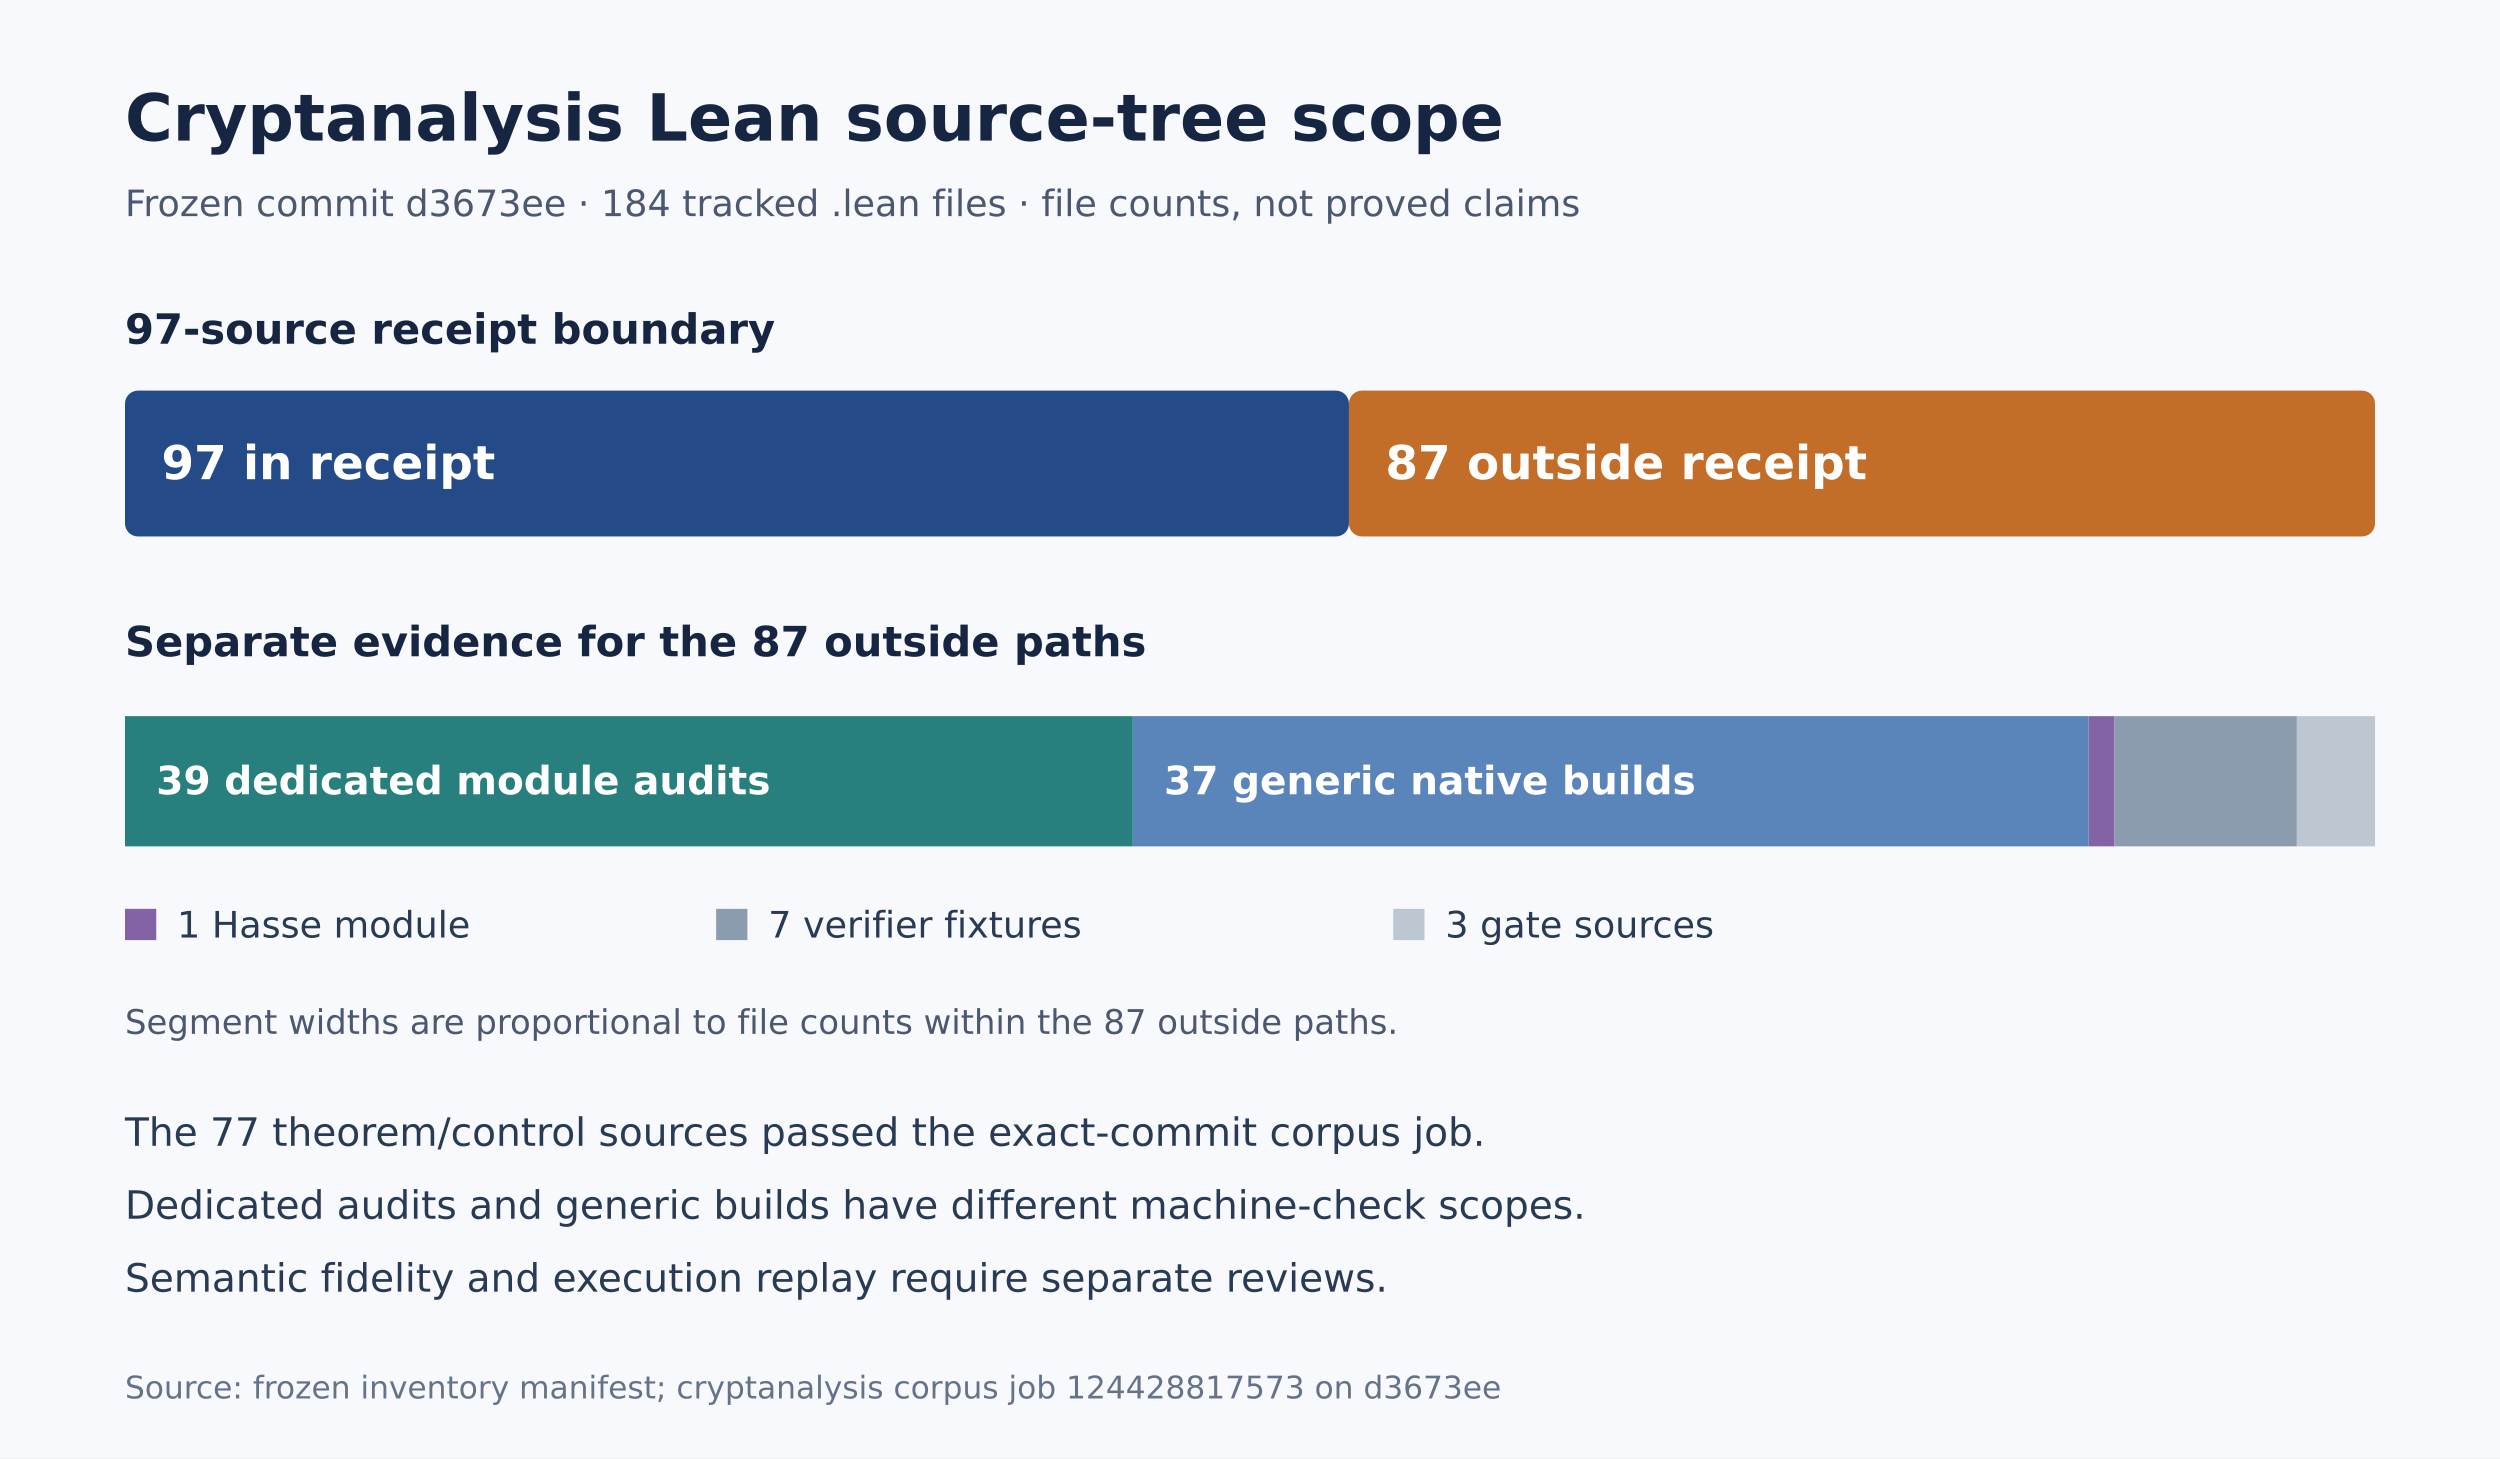
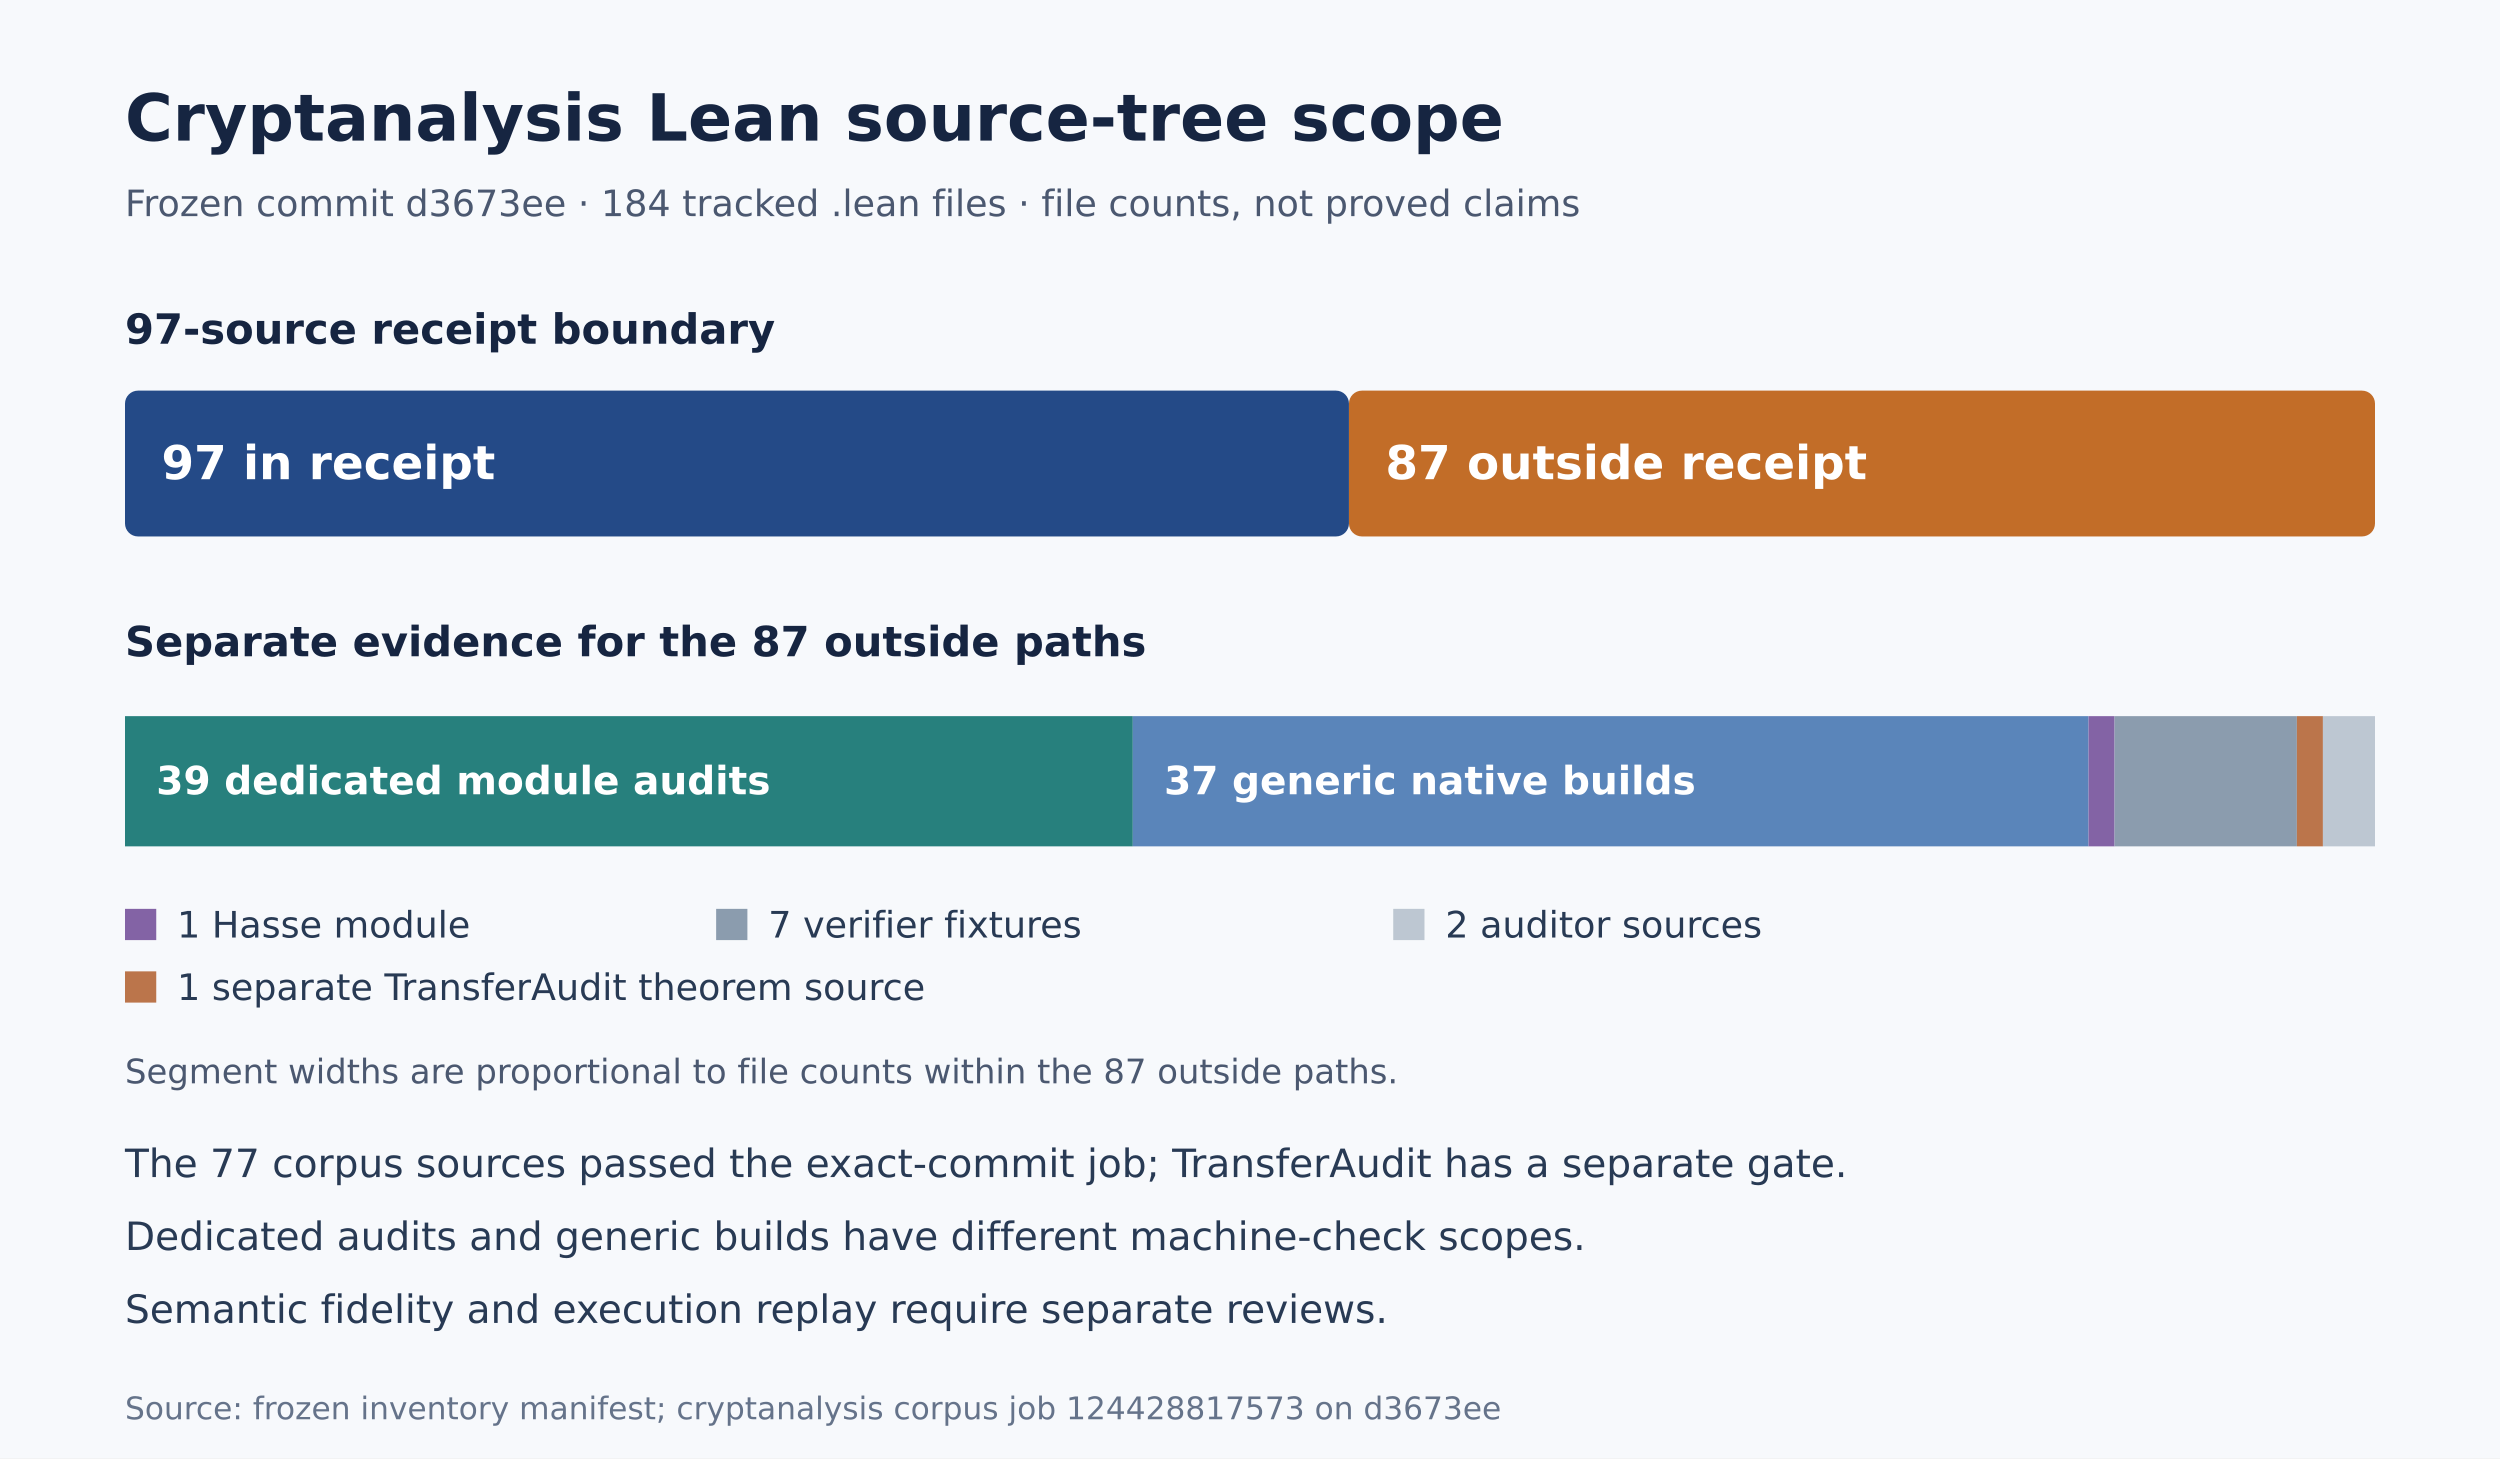
<svg xmlns="http://www.w3.org/2000/svg" width="960" height="560" viewBox="0 0 960 560" role="img" aria-labelledby="title desc">
  <rect width="960" height="560" fill="#f7f9fc" />
  <text x="48" y="54" font-family="DejaVu Sans, sans-serif" font-size="25" font-weight="bold" fill="#162541">Cryptanalysis Lean source-tree scope</text>
  <text x="48" y="83" font-family="DejaVu Sans, sans-serif" font-size="14" fill="#4b5870">Frozen commit d3673ee · 184 tracked .lean files · file counts, not proved claims</text>
  <text x="48" y="132" font-family="DejaVu Sans, sans-serif" font-size="16" font-weight="bold" fill="#162541">97-source receipt boundary</text>
  <rect x="48" y="150" width="470" height="56" rx="5" fill="#244a87" />
  <rect x="518" y="150" width="394" height="56" rx="5" fill="#c26d28" />
  <text x="62" y="184" font-family="DejaVu Sans, sans-serif" font-size="18" font-weight="bold" fill="#fff">97 in receipt</text>
  <text x="532" y="184" font-family="DejaVu Sans, sans-serif" font-size="18" font-weight="bold" fill="#fff">87 outside receipt</text>
  <text x="48" y="252" font-family="DejaVu Sans, sans-serif" font-size="16" font-weight="bold" fill="#162541">Separate evidence for the 87 outside paths</text>
  <rect x="48" y="275" width="387" height="50" fill="#27807d" />
  <rect x="435" y="275" width="367" height="50" fill="#5a85ba" />
  <rect x="802" y="275" width="10" height="50" fill="#8363a5" />
  <rect x="812" y="275" width="70" height="50" fill="#8b9cae" />
-   <rect x="882" y="275" width="30" height="50" fill="#bdc7d2" />
+   <rect x="882" y="275" width="10" height="50" fill="#bb754b" />
+   <rect x="892" y="275" width="20" height="50" fill="#bdc7d2" />
  <text x="60" y="305" font-family="DejaVu Sans, sans-serif" font-size="15" font-weight="bold" fill="#fff">39 dedicated module audits</text>
  <text x="447" y="305" font-family="DejaVu Sans, sans-serif" font-size="15" font-weight="bold" fill="#fff">37 generic native builds</text>
  <rect x="48" y="349" width="12" height="12" fill="#8363a5" />
  <text x="68" y="360" font-family="DejaVu Sans, sans-serif" font-size="14" fill="#283a54">1 Hasse module</text>
  <rect x="275" y="349" width="12" height="12" fill="#8b9cae" />
  <text x="295" y="360" font-family="DejaVu Sans, sans-serif" font-size="14" fill="#283a54">7 verifier fixtures</text>
  <rect x="535" y="349" width="12" height="12" fill="#bdc7d2" />
-   <text x="555" y="360" font-family="DejaVu Sans, sans-serif" font-size="14" fill="#283a54">3 gate sources</text>
-   <text x="48" y="397" font-family="DejaVu Sans, sans-serif" font-size="13" fill="#4b5870">Segment widths are proportional to file counts within the 87 outside paths.</text>
-   <text x="48" y="440" font-family="DejaVu Sans, sans-serif" font-size="15" fill="#283a54">The 77 theorem/control sources passed the exact-commit corpus job.</text>
-   <text x="48" y="468" font-family="DejaVu Sans, sans-serif" font-size="15" fill="#283a54">Dedicated audits and generic builds have different machine-check scopes.</text>
-   <text x="48" y="496" font-family="DejaVu Sans, sans-serif" font-size="15" fill="#283a54">Semantic fidelity and execution replay require separate reviews.</text>
-   <text x="48" y="537" font-family="DejaVu Sans, sans-serif" font-size="12" fill="#65738a">Source: frozen inventory manifest; cryptanalysis corpus job 124428817573 on d3673ee</text>
+   <text x="555" y="360" font-family="DejaVu Sans, sans-serif" font-size="14" fill="#283a54">2 auditor sources</text>
+   <rect x="48" y="373" width="12" height="12" fill="#bb754b" />
+   <text x="68" y="384" font-family="DejaVu Sans, sans-serif" font-size="14" fill="#283a54">1 separate TransferAudit theorem source</text>
+   <text x="48" y="416" font-family="DejaVu Sans, sans-serif" font-size="13" fill="#4b5870">Segment widths are proportional to file counts within the 87 outside paths.</text>
+   <text x="48" y="452" font-family="DejaVu Sans, sans-serif" font-size="15" fill="#283a54">The 77 corpus sources passed the exact-commit job; TransferAudit has a separate gate.</text>
+   <text x="48" y="480" font-family="DejaVu Sans, sans-serif" font-size="15" fill="#283a54">Dedicated audits and generic builds have different machine-check scopes.</text>
+   <text x="48" y="508" font-family="DejaVu Sans, sans-serif" font-size="15" fill="#283a54">Semantic fidelity and execution replay require separate reviews.</text>
+   <text x="48" y="545" font-family="DejaVu Sans, sans-serif" font-size="12" fill="#65738a">Source: frozen inventory manifest; cryptanalysis corpus job 124428817573 on d3673ee</text>
</svg>
